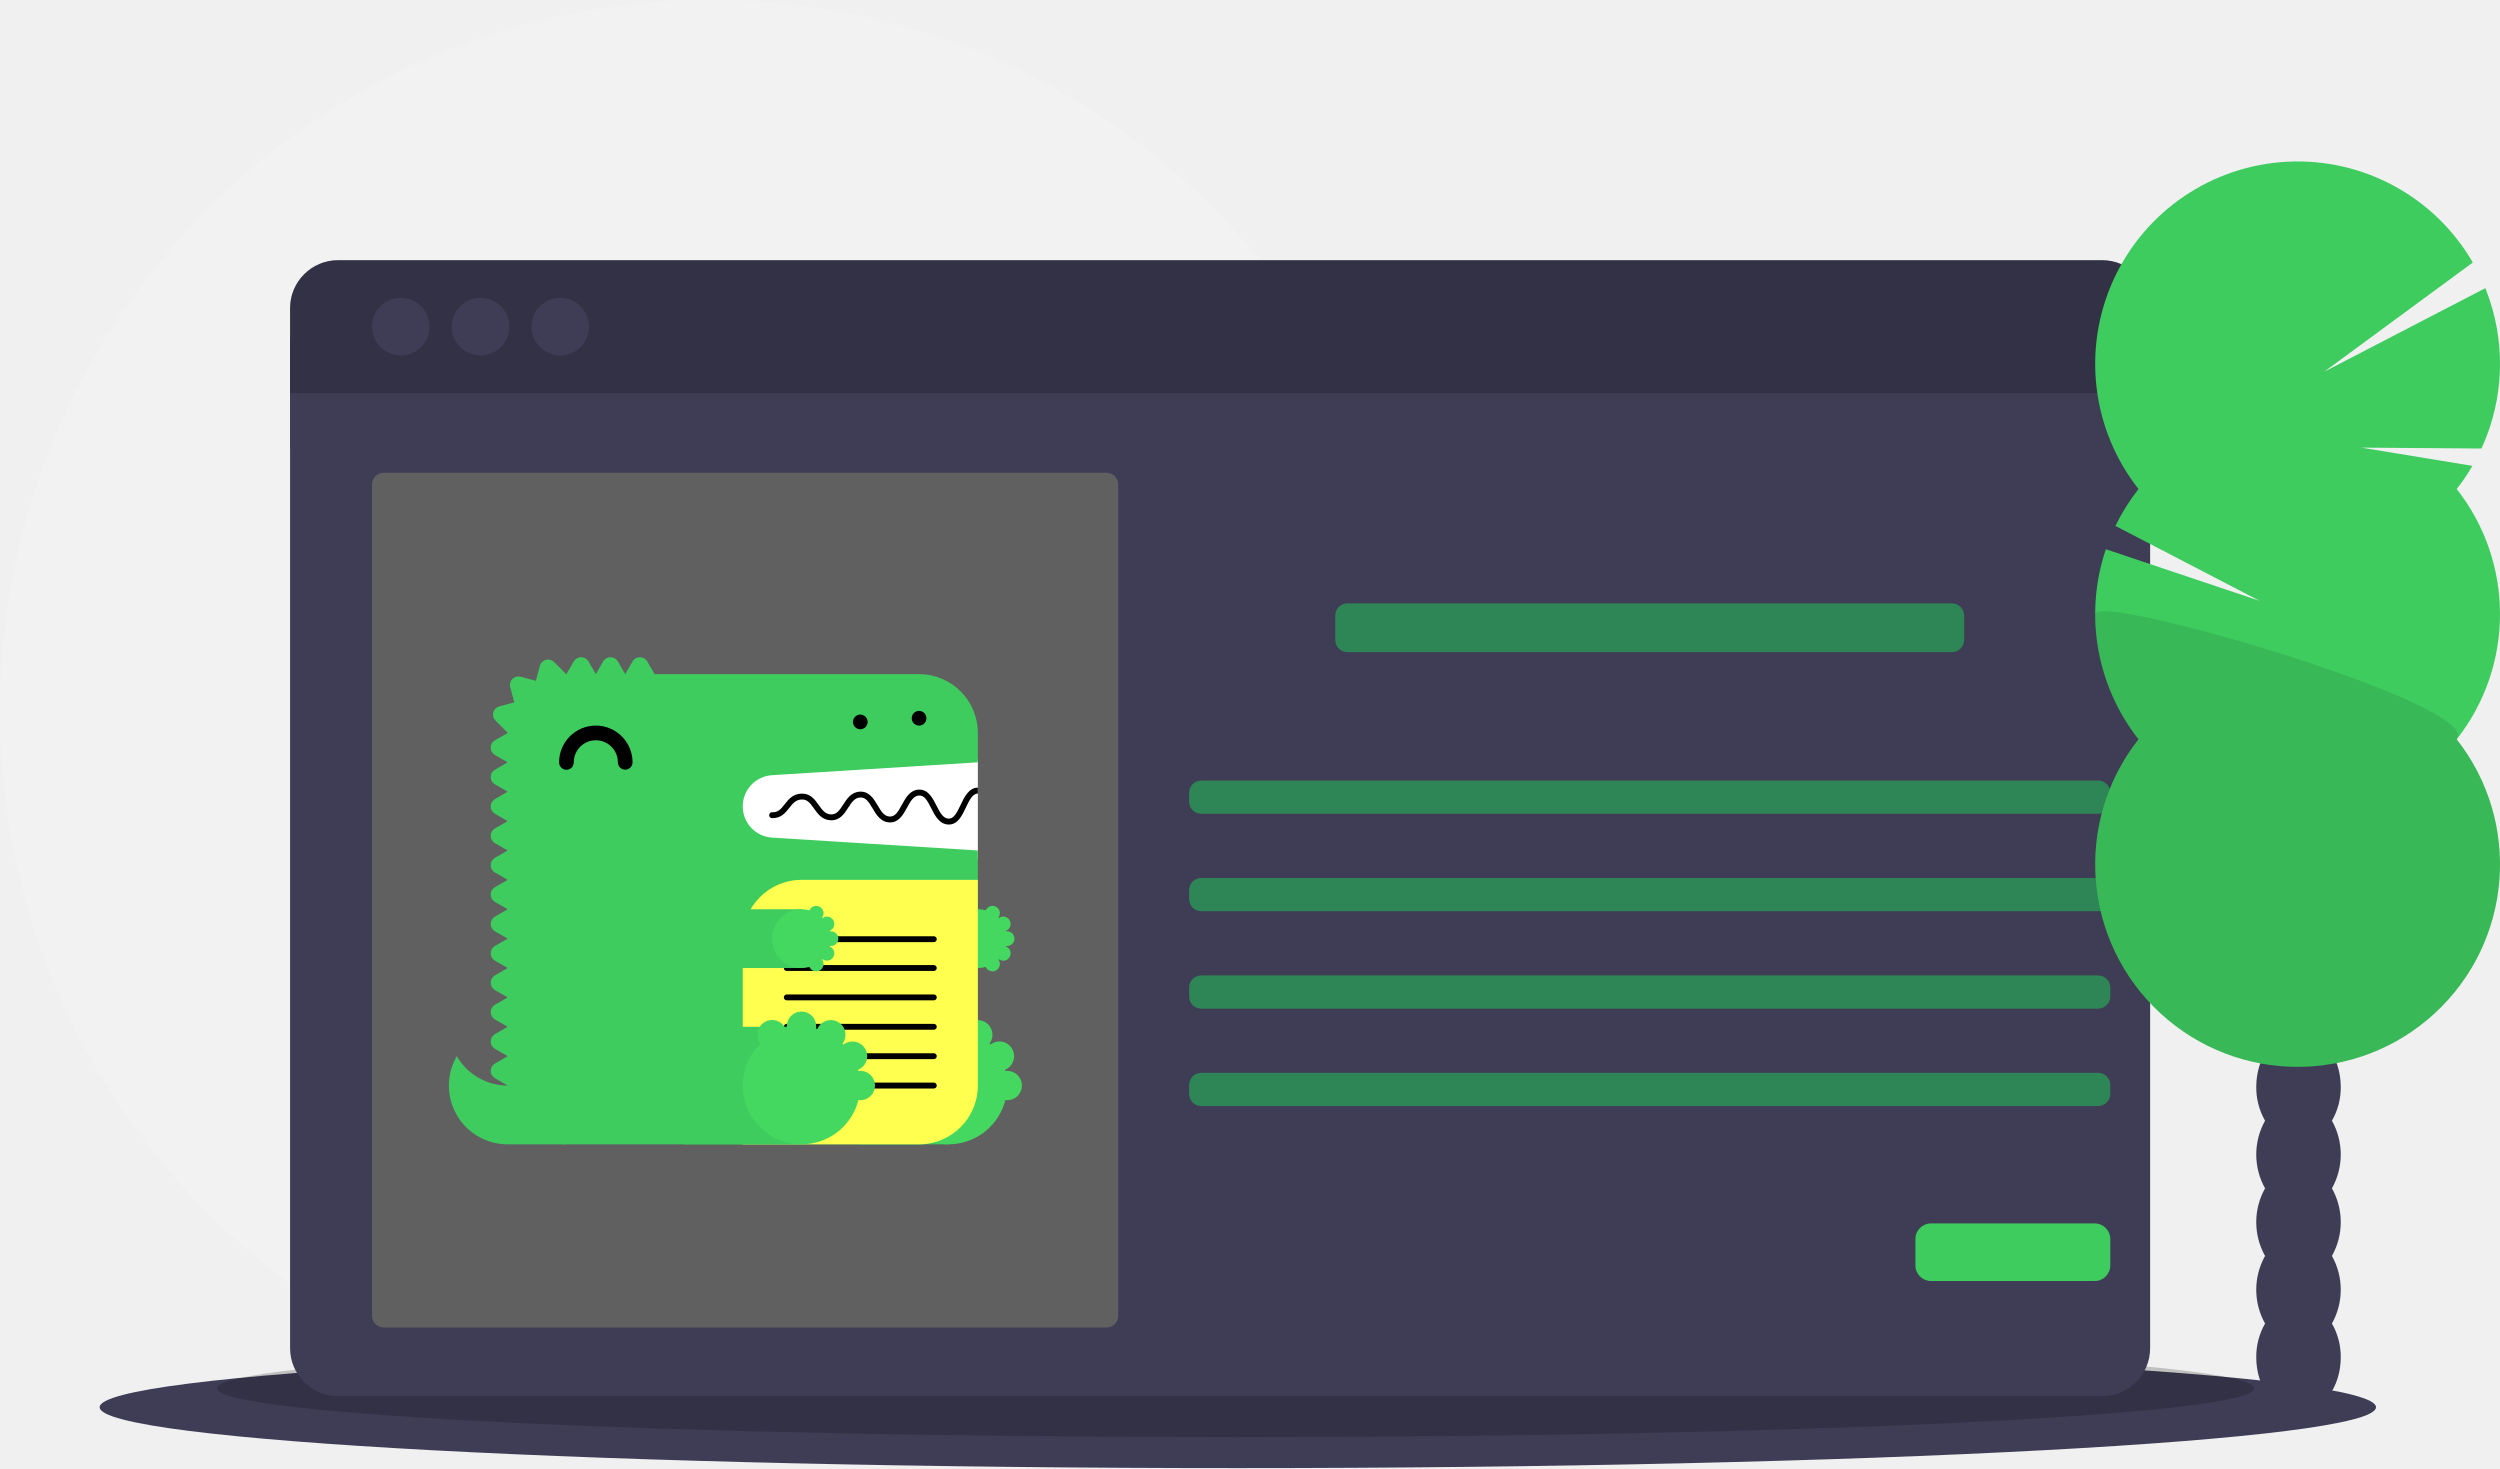
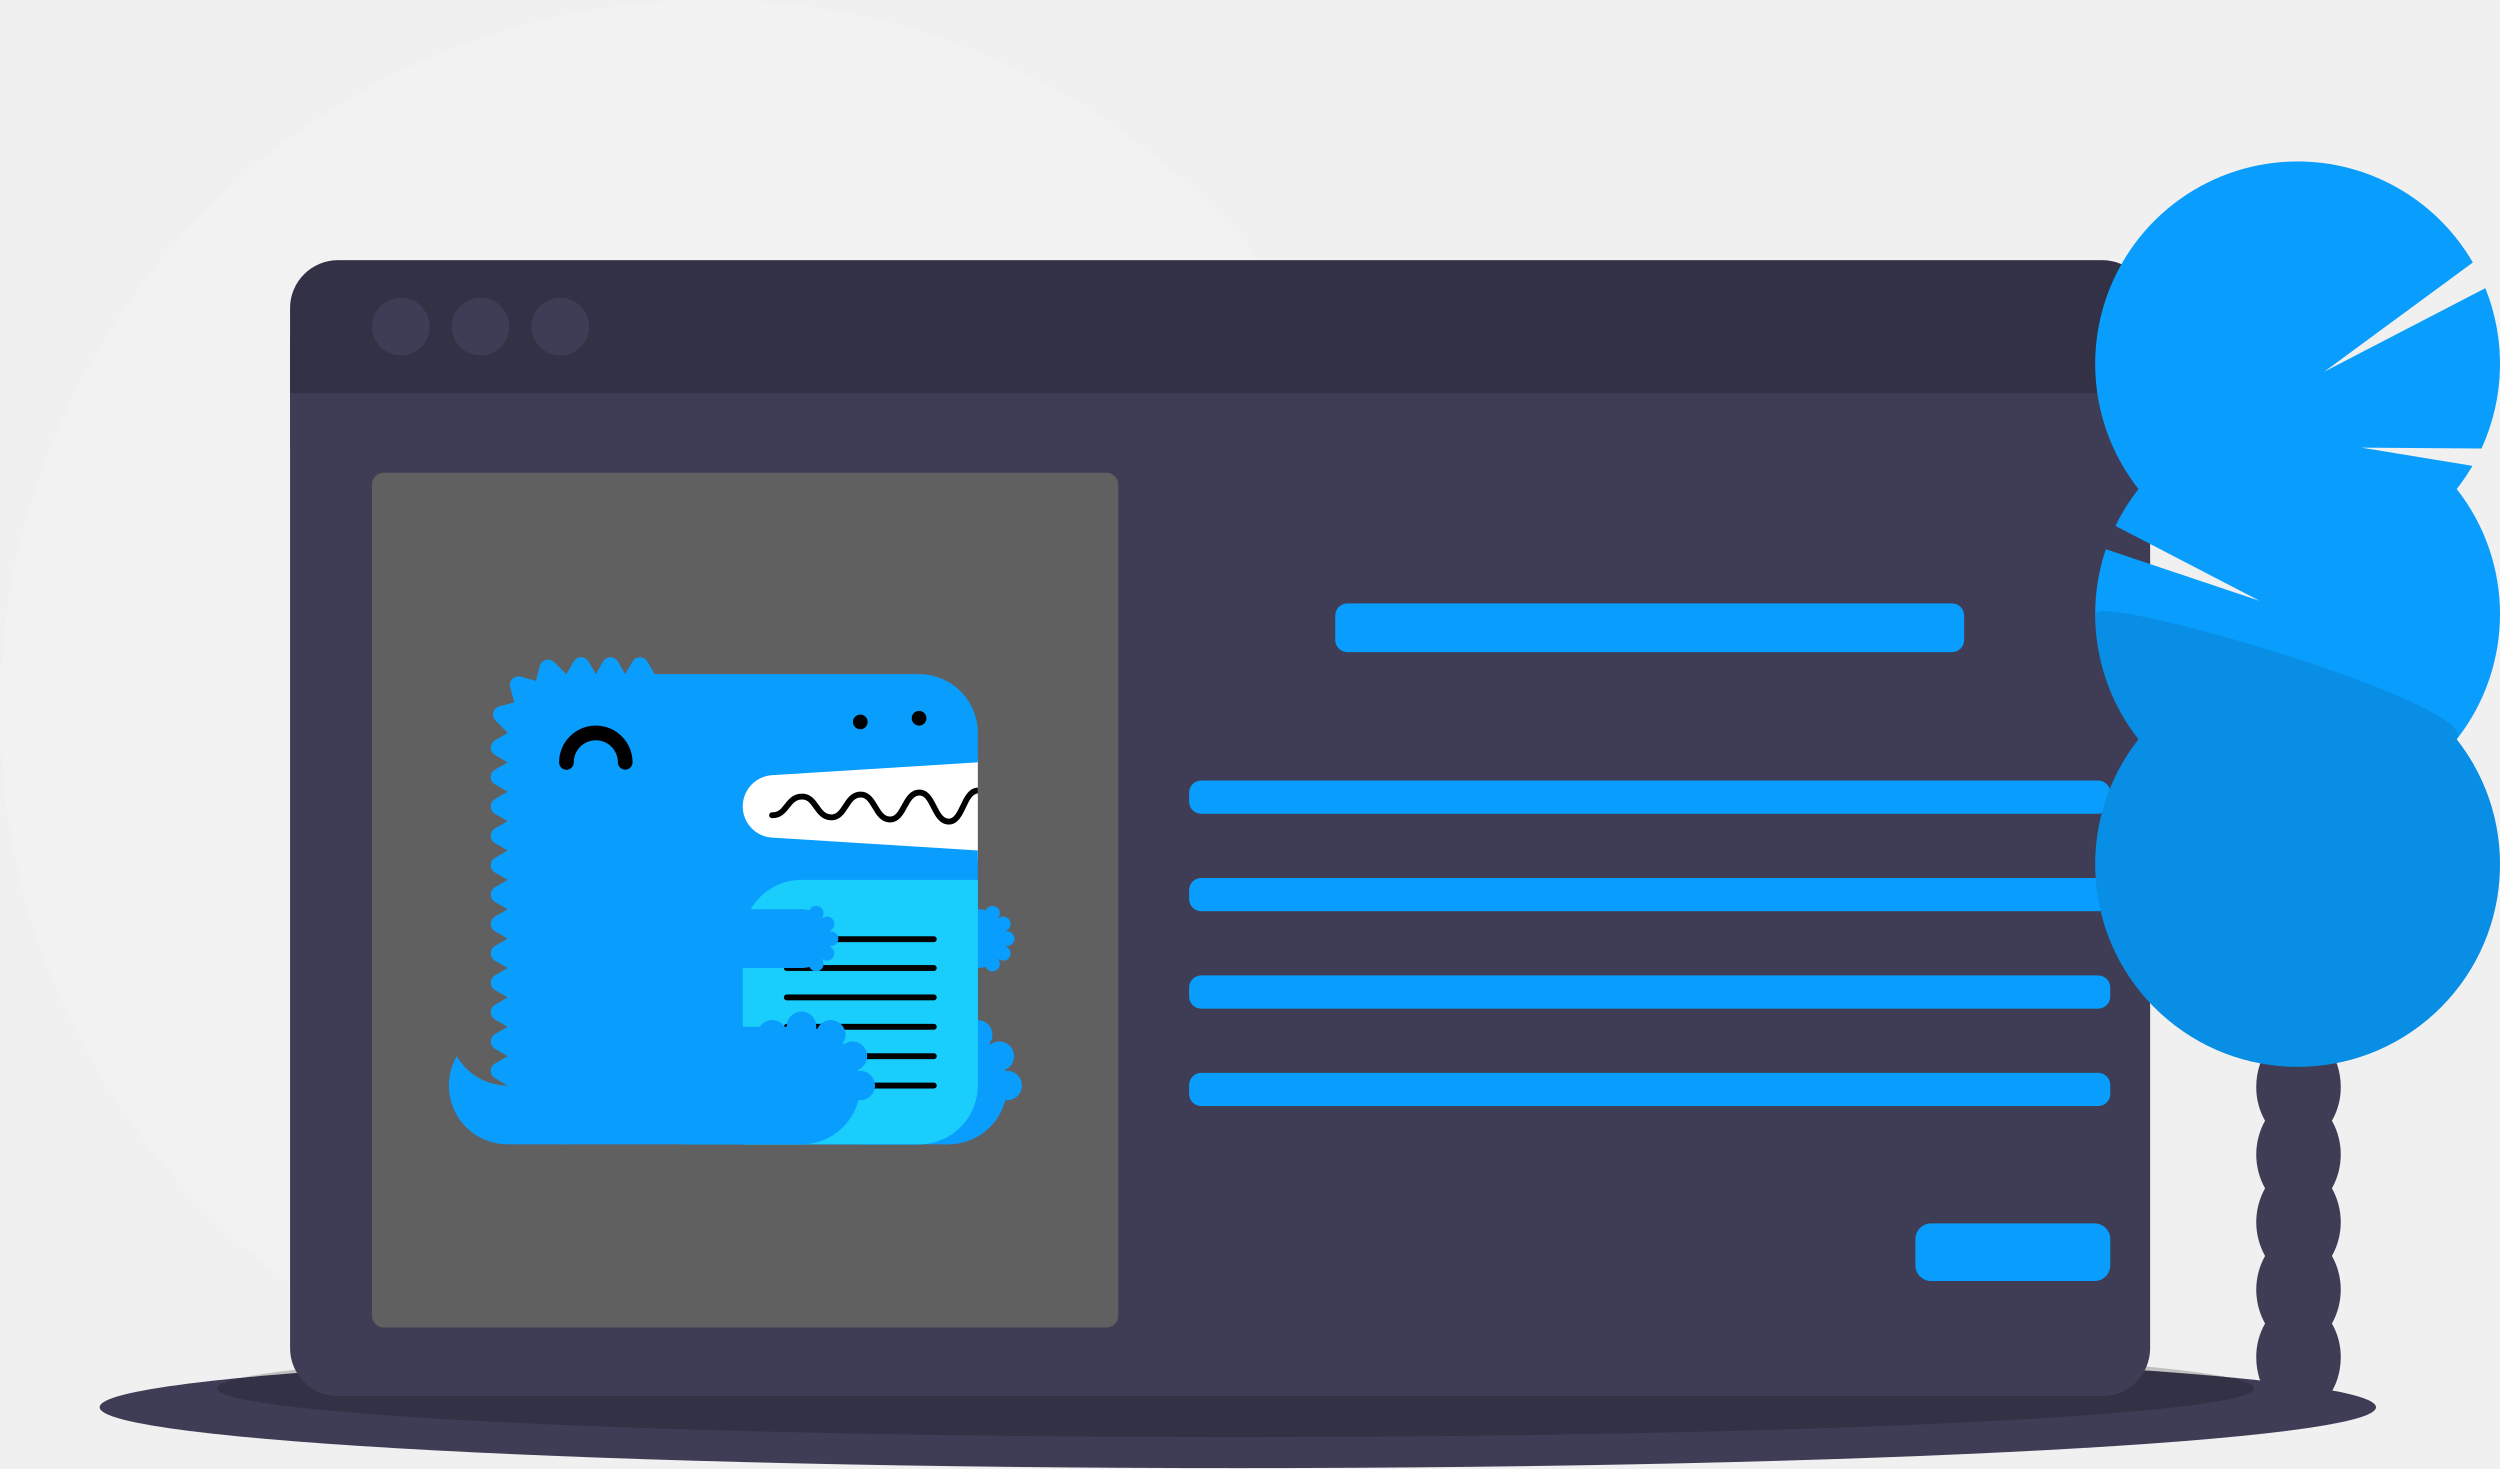
<svg xmlns="http://www.w3.org/2000/svg" width="1129" height="663" viewBox="0 0 1129 663">
  <circle cx="321" cy="321" r="321" fill="#f2f2f2" />
  <ellipse cx="559" cy="635.5" rx="514" ry="27.5" fill="#3f3d56" />
  <ellipse cx="558" cy="627" rx="460" ry="22" opacity="0.2" />
  <rect x="131" y="152.5" width="840" height="50" fill="#3f3d56" />
  <path d="M166.5,727.33A21.67,21.67,0,0,0,188.17,749H984.83A21.67,21.67,0,0,0,1006.5,727.33V296h-840Z" transform="translate(-35.5 -118.5)" fill="#3f3d56" />
  <path d="M984.83,236H188.17A21.67,21.67,0,0,0,166.5,257.67V296h840V257.67A21.67,21.67,0,0,0,984.83,236Z" transform="translate(-35.5 -118.5)" fill="#3f3d56" />
  <path d="M984.83,236H188.17A21.67,21.67,0,0,0,166.5,257.67V296h840V257.67A21.67,21.67,0,0,0,984.83,236Z" transform="translate(-35.5 -118.5)" opacity="0.2" />
  <circle cx="181" cy="147.5" r="13" fill="#3f3d56" />
  <circle cx="217" cy="147.5" r="13" fill="#3f3d56" />
  <circle cx="253" cy="147.5" r="13" fill="#3f3d56" />
  <rect x="168" y="213.5" width="337" height="386" rx="5.335" fill="#606060" />
-   <rect x="603" y="272.5" width="284" height="22" rx="5.476" fill="#2e8555" />
-   <rect x="537" y="352.5" width="416" height="15" rx="5.476" fill="#2e8555" />
-   <rect x="537" y="396.5" width="416" height="15" rx="5.476" fill="#2e8555" />
-   <rect x="537" y="440.5" width="416" height="15" rx="5.476" fill="#2e8555" />
-   <rect x="537" y="484.5" width="416" height="15" rx="5.476" fill="#2e8555" />
-   <rect x="865" y="552.5" width="88" height="26" rx="7.028" fill="#3ecc5f" />
+   <rect x="603" y="272.5" width="284" height="22" rx="5.476" fill="#099dfd" />
+   <rect x="537" y="352.5" width="416" height="15" rx="5.476" fill="#099dfd" />
+   <rect x="537" y="396.5" width="416" height="15" rx="5.476" fill="#099dfd" />
+   <rect x="537" y="440.5" width="416" height="15" rx="5.476" fill="#099dfd" />
+   <rect x="537" y="484.5" width="416" height="15" rx="5.476" fill="#099dfd" />
+   <rect x="865" y="552.5" width="88" height="26" rx="7.028" fill="#099dfd" />
  <path d="M1088.603,624.616a30.114,30.114,0,0,0,3.983-15.266c0-13.797-8.544-24.981-19.083-24.981s-19.083,11.184-19.083,24.981a30.114,30.114,0,0,0,3.983,15.266,31.248,31.248,0,0,0,0,30.532,31.248,31.248,0,0,0,0,30.532,31.248,31.248,0,0,0,0,30.532,30.114,30.114,0,0,0-3.983,15.266c0,13.797,8.544,24.981,19.083,24.981s19.083-11.184,19.083-24.981a30.114,30.114,0,0,0-3.983-15.266,31.248,31.248,0,0,0,0-30.532,31.248,31.248,0,0,0,0-30.532,31.248,31.248,0,0,0,0-30.532Z" transform="translate(-35.5 -118.5)" fill="#3f3d56" />
  <ellipse cx="1038.003" cy="460.318" rx="19.083" ry="24.981" fill="#3f3d56" />
  <ellipse cx="1038.003" cy="429.786" rx="19.083" ry="24.981" fill="#3f3d56" />
-   <path d="M1144.939,339.345a91.611,91.611,0,0,0,7.107-10.461l-50.141-8.235,54.229.403a91.566,91.566,0,0,0,1.746-72.426l-72.754,37.741,67.097-49.321a91.413,91.413,0,1,0-150.971,102.298,91.458,91.458,0,0,0-10.425,16.669l65.087,33.814-69.4-23.292a91.46,91.46,0,0,0,14.738,85.837,91.406,91.406,0,1,0,143.689,0,91.418,91.418,0,0,0,0-113.029Z" transform="translate(-35.5 -118.5)" fill="#3ecc5f" fill-rule="evenodd" />
+   <path d="M1144.939,339.345a91.611,91.611,0,0,0,7.107-10.461l-50.141-8.235,54.229.403a91.566,91.566,0,0,0,1.746-72.426l-72.754,37.741,67.097-49.321a91.413,91.413,0,1,0-150.971,102.298,91.458,91.458,0,0,0-10.425,16.669l65.087,33.814-69.4-23.292a91.46,91.46,0,0,0,14.738,85.837,91.406,91.406,0,1,0,143.689,0,91.418,91.418,0,0,0,0-113.029Z" transform="translate(-35.5 -118.5)" fill="#099dfd" fill-rule="evenodd" />
  <path d="M981.688,395.859a91.013,91.013,0,0,0,19.561,56.514,91.406,91.406,0,1,0,143.689,0C1157.19,436.821,981.688,385.6,981.688,395.859Z" transform="translate(-35.5 -118.5)" opacity="0.1" />
  <path d="M365.62,461.436H477.094v45.12H365.62Z" transform="translate(-35.5 -118.5)" fill="#fff" fill-rule="evenodd" />
-   <path d="M264.763,608.741a26.509,26.509,0,0,1-22.962-13.271,26.51,26.51,0,0,0,22.962,39.812H291.304V608.741Z" transform="translate(-35.5 -118.5)" fill="#3ecc5f" fill-rule="evenodd" />
-   <path d="M384.172,468.571l92.922-5.807V449.493a26.541,26.541,0,0,0-26.541-26.541H331.116l-3.318-5.746a3.83,3.83,0,0,0-6.635,0l-3.318,5.746-3.318-5.746a3.83,3.83,0,0,0-6.635,0l-3.318,5.746L301.257,417.205a3.83,3.83,0,0,0-6.635,0L291.304,422.951c-.029,0-.056.004-.086.004l-5.497-5.495a3.829,3.829,0,0,0-6.407,1.717l-1.817,6.773L270.607,424.103a3.83,3.83,0,0,0-4.691,4.693l1.845,6.891-6.771,1.814a3.832,3.832,0,0,0-1.72,6.41l5.497,5.497c0,.028-.004.056-.004.085l-5.746,3.318a3.83,3.83,0,0,0,0,6.635l5.746,3.318L259.016,466.081a3.83,3.83,0,0,0,0,6.635l5.746,3.318-5.746,3.318a3.83,3.83,0,0,0,0,6.635l5.746,3.318-5.746,3.318a3.83,3.83,0,0,0,0,6.635l5.746,3.318-5.746,3.318a3.83,3.83,0,0,0,0,6.635l5.746,3.318-5.746,3.318a3.83,3.83,0,0,0,0,6.635l5.746,3.318-5.746,3.318a3.83,3.83,0,0,0,0,6.635l5.746,3.318-5.746,3.318a3.83,3.83,0,0,0,0,6.635l5.746,3.318L259.016,558.976a3.83,3.83,0,0,0,0,6.635l5.746,3.318-5.746,3.318a3.83,3.83,0,0,0,0,6.635l5.746,3.318-5.746,3.318a3.83,3.83,0,0,0,0,6.635l5.746,3.318-5.746,3.318a3.83,3.83,0,0,0,0,6.635l5.746,3.318A26.541,26.541,0,0,0,291.304,635.283H450.553A26.541,26.541,0,0,0,477.094,608.741V502.575l-92.922-5.807a14.126,14.126,0,0,1,0-28.198" transform="translate(-35.5 -118.5)" fill="#3ecc5f" fill-rule="evenodd" />
-   <path d="M424.011,635.283h39.812V582.2H424.011Z" transform="translate(-35.5 -118.5)" fill="#3ecc5f" fill-rule="evenodd" />
-   <path d="M490.365,602.106a6.602,6.602,0,0,0-.848.085c-.05-.199-.098-.399-.154-.599A6.627,6.627,0,1,0,482.806,590.21q-.22-.225-.445-.446a6.624,6.624,0,1,0-11.397-6.564c-.196-.056-.394-.102-.591-.153a6.64,6.64,0,1,0-13.101,0c-.196.05-.394.097-.591.153a6.628,6.628,0,1,0-11.397,6.564,26.528,26.528,0,1,0,44.231,25.528,6.621,6.621,0,1,0,.848-13.186" transform="translate(-35.5 -118.5)" fill="#44d860" fill-rule="evenodd" />
-   <path d="M437.282,555.658H477.094V529.117H437.282Z" transform="translate(-35.5 -118.5)" fill="#3ecc5f" fill-rule="evenodd" />
-   <path d="M490.365,545.705a3.318,3.318,0,0,0,0-6.635,3.411,3.411,0,0,0-.423.042c-.027-.1-.049-.199-.077-.299a3.319,3.319,0,0,0-1.278-6.379,3.282,3.282,0,0,0-2.001.687q-.109-.113-.223-.223a3.282,3.282,0,0,0,.671-1.983,3.318,3.318,0,0,0-6.37-1.299,13.271,13.271,0,1,0,0,25.541,3.318,3.318,0,0,0,6.37-1.299,3.282,3.282,0,0,0-.671-1.983q.113-.109.223-.223a3.282,3.282,0,0,0,2.001.687,3.318,3.318,0,0,0,1.278-6.379c.028-.098.05-.199.077-.299a3.413,3.413,0,0,0,.423.042" transform="translate(-35.5 -118.5)" fill="#44d860" fill-rule="evenodd" />
+   <path d="M264.763,608.741a26.509,26.509,0,0,1-22.962-13.271,26.51,26.51,0,0,0,22.962,39.812H291.304V608.741Z" transform="translate(-35.5 -118.5)" fill="#099dfd" fill-rule="evenodd" />
+   <path d="M384.172,468.571l92.922-5.807V449.493a26.541,26.541,0,0,0-26.541-26.541H331.116l-3.318-5.746a3.83,3.83,0,0,0-6.635,0l-3.318,5.746-3.318-5.746a3.83,3.83,0,0,0-6.635,0l-3.318,5.746L301.257,417.205a3.83,3.83,0,0,0-6.635,0L291.304,422.951c-.029,0-.056.004-.086.004l-5.497-5.495a3.829,3.829,0,0,0-6.407,1.717l-1.817,6.773L270.607,424.103a3.83,3.83,0,0,0-4.691,4.693l1.845,6.891-6.771,1.814a3.832,3.832,0,0,0-1.72,6.41l5.497,5.497c0,.028-.004.056-.004.085l-5.746,3.318a3.83,3.83,0,0,0,0,6.635l5.746,3.318L259.016,466.081a3.83,3.83,0,0,0,0,6.635l5.746,3.318-5.746,3.318a3.83,3.83,0,0,0,0,6.635l5.746,3.318-5.746,3.318a3.83,3.83,0,0,0,0,6.635l5.746,3.318-5.746,3.318a3.83,3.83,0,0,0,0,6.635l5.746,3.318-5.746,3.318a3.83,3.83,0,0,0,0,6.635l5.746,3.318-5.746,3.318a3.83,3.83,0,0,0,0,6.635l5.746,3.318-5.746,3.318a3.83,3.83,0,0,0,0,6.635l5.746,3.318L259.016,558.976a3.83,3.83,0,0,0,0,6.635l5.746,3.318-5.746,3.318a3.83,3.83,0,0,0,0,6.635l5.746,3.318-5.746,3.318a3.83,3.83,0,0,0,0,6.635l5.746,3.318-5.746,3.318a3.83,3.83,0,0,0,0,6.635l5.746,3.318A26.541,26.541,0,0,0,291.304,635.283H450.553A26.541,26.541,0,0,0,477.094,608.741V502.575l-92.922-5.807a14.126,14.126,0,0,1,0-28.198" transform="translate(-35.5 -118.5)" fill="#099dfd" fill-rule="evenodd" />
+   <path d="M424.011,635.283h39.812V582.2H424.011Z" transform="translate(-35.5 -118.5)" fill="#099dfd" fill-rule="evenodd" />
+   <path d="M490.365,602.106a6.602,6.602,0,0,0-.848.085c-.05-.199-.098-.399-.154-.599A6.627,6.627,0,1,0,482.806,590.21q-.22-.225-.445-.446a6.624,6.624,0,1,0-11.397-6.564c-.196-.056-.394-.102-.591-.153a6.64,6.64,0,1,0-13.101,0c-.196.05-.394.097-.591.153a6.628,6.628,0,1,0-11.397,6.564,26.528,26.528,0,1,0,44.231,25.528,6.621,6.621,0,1,0,.848-13.186" transform="translate(-35.5 -118.5)" fill="#099dfd" fill-rule="evenodd" />
+   <path d="M437.282,555.658H477.094V529.117H437.282Z" transform="translate(-35.5 -118.5)" fill="#099dfd" fill-rule="evenodd" />
+   <path d="M490.365,545.705a3.318,3.318,0,0,0,0-6.635,3.411,3.411,0,0,0-.423.042c-.027-.1-.049-.199-.077-.299a3.319,3.319,0,0,0-1.278-6.379,3.282,3.282,0,0,0-2.001.687q-.109-.113-.223-.223a3.282,3.282,0,0,0,.671-1.983,3.318,3.318,0,0,0-6.37-1.299,13.271,13.271,0,1,0,0,25.541,3.318,3.318,0,0,0,6.37-1.299,3.282,3.282,0,0,0-.671-1.983q.113-.109.223-.223a3.282,3.282,0,0,0,2.001.687,3.318,3.318,0,0,0,1.278-6.379c.028-.098.05-.199.077-.299a3.413,3.413,0,0,0,.423.042" transform="translate(-35.5 -118.5)" fill="#099dfd" fill-rule="evenodd" />
  <path d="M317.845,466.081a3.318,3.318,0,0,1-3.318-3.318,9.953,9.953,0,1,0-19.906,0,3.318,3.318,0,1,1-6.635,0,16.588,16.588,0,1,1,33.177,0,3.318,3.318,0,0,1-3.318,3.318" transform="translate(-35.5 -118.5)" fill-rule="evenodd" />
-   <path d="M370.928,635.283h79.624A26.541,26.541,0,0,0,477.094,608.741v-92.895H397.47a26.541,26.541,0,0,0-26.541,26.541Z" transform="translate(-35.5 -118.5)" fill="#ffff50" fill-rule="evenodd" />
+   <path d="M370.928,635.283h79.624A26.541,26.541,0,0,0,477.094,608.741v-92.895H397.47a26.541,26.541,0,0,0-26.541,26.541Z" transform="translate(-35.5 -118.5)" fill="#19cdfd" fill-rule="evenodd" />
  <path d="M457.214,556.985H390.808a1.327,1.327,0,0,1,0-2.654h66.407a1.327,1.327,0,0,1,0,2.654m0,26.541H390.808a1.327,1.327,0,1,1,0-2.654h66.407a1.327,1.327,0,0,1,0,2.654m0,26.541H390.808a1.327,1.327,0,1,1,0-2.654h66.407a1.327,1.327,0,0,1,0,2.654m0-66.107H390.808a1.327,1.327,0,0,1,0-2.654h66.407a1.327,1.327,0,0,1,0,2.654m0,26.295H390.808a1.327,1.327,0,0,1,0-2.654h66.407a1.327,1.327,0,0,1,0,2.654m0,26.541H390.808a1.327,1.327,0,0,1,0-2.654h66.407a1.327,1.327,0,0,1,0,2.654M477.094,474.191c-.016,0-.029-.008-.045-.007-4.101.139-6.041,4.241-7.753,7.86-1.786,3.782-3.168,6.241-5.432,6.167-2.507-.09-3.94-2.922-5.458-5.919-1.744-3.442-3.734-7.347-7.913-7.201-4.042.138-5.989,3.708-7.706,6.857-1.827,3.355-3.071,5.395-5.469,5.3-2.557-.093-3.916-2.395-5.489-5.06-1.753-2.967-3.78-6.304-7.878-6.189-3.973.137-5.925,3.165-7.648,5.839-1.822,2.827-3.099,4.549-5.527,4.447-2.618-.093-3.971-2.004-5.535-4.216-1.757-2.486-3.737-5.299-7.823-5.162-3.886.133-5.838,2.614-7.559,4.801-1.635,2.076-2.912,3.718-5.612,3.615a1.328,1.328,0,1,0-.096,2.654c4.004.134,6.032-2.389,7.793-4.628,1.562-1.985,2.91-3.699,5.564-3.789,2.556-.109,3.754,1.48,5.567,4.041,1.721,2.434,3.675,5.194,7.605,5.336,4.118.138,6.099-2.939,7.854-5.663,1.569-2.434,2.922-4.535,5.507-4.624,2.379-.089,3.675,1.792,5.501,4.885,1.721,2.916,3.671,6.219,7.68,6.365,4.147.143,6.15-3.477,7.895-6.682,1.512-2.771,2.938-5.388,5.466-5.476,2.379-.056,3.62,2.117,5.456,5.746,1.715,3.388,3.659,7.226,7.73,7.373l.224.004c4.066,0,5.996-4.081,7.704-7.689,1.512-3.198,2.942-6.211,5.397-6.334Z" transform="translate(-35.5 -118.5)" fill-rule="evenodd" />
-   <path d="M344.387,635.283h53.083V582.2H344.387Z" transform="translate(-35.5 -118.5)" fill="#3ecc5f" fill-rule="evenodd" />
-   <path d="M424.011,602.106a6.602,6.602,0,0,0-.848.085c-.05-.199-.098-.399-.154-.599A6.627,6.627,0,1,0,416.452,590.21q-.22-.225-.445-.446a6.624,6.624,0,1,0-11.397-6.564c-.196-.056-.394-.102-.591-.153a6.64,6.64,0,1,0-13.101,0c-.196.05-.394.097-.591.153a6.628,6.628,0,1,0-11.397,6.564,26.528,26.528,0,1,0,44.231,25.528,6.621,6.621,0,1,0,.848-13.186" transform="translate(-35.5 -118.5)" fill="#44d860" fill-rule="evenodd" />
-   <path d="M344.387,555.658h53.083V529.117H344.387Z" transform="translate(-35.5 -118.5)" fill="#3ecc5f" fill-rule="evenodd" />
-   <path d="M410.74,545.705a3.318,3.318,0,1,0,0-6.635,3.411,3.411,0,0,0-.423.042c-.027-.1-.049-.199-.077-.299a3.319,3.319,0,0,0-1.278-6.379,3.282,3.282,0,0,0-2.001.687q-.109-.113-.223-.223a3.282,3.282,0,0,0,.671-1.983,3.318,3.318,0,0,0-6.37-1.299,13.271,13.271,0,1,0,0,25.541,3.318,3.318,0,0,0,6.37-1.299,3.282,3.282,0,0,0-.671-1.983q.113-.109.223-.223a3.282,3.282,0,0,0,2.001.687,3.318,3.318,0,0,0,1.278-6.379c.028-.098.05-.199.077-.299a3.413,3.413,0,0,0,.423.042" transform="translate(-35.5 -118.5)" fill="#44d860" fill-rule="evenodd" />
+   <path d="M344.387,635.283h53.083V582.2H344.387Z" transform="translate(-35.5 -118.5)" fill="#099dfd" fill-rule="evenodd" />
+   <path d="M424.011,602.106a6.602,6.602,0,0,0-.848.085c-.05-.199-.098-.399-.154-.599A6.627,6.627,0,1,0,416.452,590.21q-.22-.225-.445-.446a6.624,6.624,0,1,0-11.397-6.564c-.196-.056-.394-.102-.591-.153a6.64,6.64,0,1,0-13.101,0c-.196.05-.394.097-.591.153a6.628,6.628,0,1,0-11.397,6.564,26.528,26.528,0,1,0,44.231,25.528,6.621,6.621,0,1,0,.848-13.186" transform="translate(-35.5 -118.5)" fill="#099dfd" fill-rule="evenodd" />
+   <path d="M344.387,555.658h53.083V529.117H344.387Z" transform="translate(-35.5 -118.5)" fill="#099dfd" fill-rule="evenodd" />
+   <path d="M410.74,545.705a3.318,3.318,0,1,0,0-6.635,3.411,3.411,0,0,0-.423.042c-.027-.1-.049-.199-.077-.299a3.319,3.319,0,0,0-1.278-6.379,3.282,3.282,0,0,0-2.001.687q-.109-.113-.223-.223a3.282,3.282,0,0,0,.671-1.983,3.318,3.318,0,0,0-6.37-1.299,13.271,13.271,0,1,0,0,25.541,3.318,3.318,0,0,0,6.37-1.299,3.282,3.282,0,0,0-.671-1.983q.113-.109.223-.223a3.282,3.282,0,0,0,2.001.687,3.318,3.318,0,0,0,1.278-6.379c.028-.098.05-.199.077-.299a3.413,3.413,0,0,0,.423.042" transform="translate(-35.5 -118.5)" fill="#099dfd" fill-rule="evenodd" />
  <path d="M424.011,447.834a3.603,3.603,0,0,1-.65-.066,3.344,3.344,0,0,1-.624-.186,3.447,3.447,0,0,1-.572-.305,5.027,5.027,0,0,1-.504-.411,3.887,3.887,0,0,1-.41-.504,3.275,3.275,0,0,1-.557-1.845,3.602,3.602,0,0,1,.066-.65,3.826,3.826,0,0,1,.184-.624,3.489,3.489,0,0,1,.307-.571,3.197,3.197,0,0,1,.914-.916,3.447,3.447,0,0,1,.572-.305,3.344,3.344,0,0,1,.624-.186,3.069,3.069,0,0,1,1.301,0,3.223,3.223,0,0,1,1.194.491,5.028,5.028,0,0,1,.504.411,4.88,4.88,0,0,1,.411.504,3.382,3.382,0,0,1,.305.571,3.478,3.478,0,0,1,.252,1.274A3.364,3.364,0,0,1,426.36,446.865a5.027,5.027,0,0,1-.504.411,3.306,3.306,0,0,1-1.845.557m26.541-1.659a3.388,3.388,0,0,1-2.35-.969,5.042,5.042,0,0,1-.41-.504,3.275,3.275,0,0,1-.557-1.845,3.387,3.387,0,0,1,.967-2.349,5.026,5.026,0,0,1,.504-.411,3.447,3.447,0,0,1,.572-.305,3.343,3.343,0,0,1,.624-.186,3.07,3.07,0,0,1,1.301,0,3.224,3.224,0,0,1,1.194.491,5.026,5.026,0,0,1,.504.411,3.388,3.388,0,0,1,.969,2.349,3.726,3.726,0,0,1-.066.65,3.374,3.374,0,0,1-.186.624,4.715,4.715,0,0,1-.305.571,4.88,4.88,0,0,1-.411.504,5.026,5.026,0,0,1-.504.411,3.305,3.305,0,0,1-1.845.557" transform="translate(-35.5 -118.5)" fill-rule="evenodd" />
</svg>
